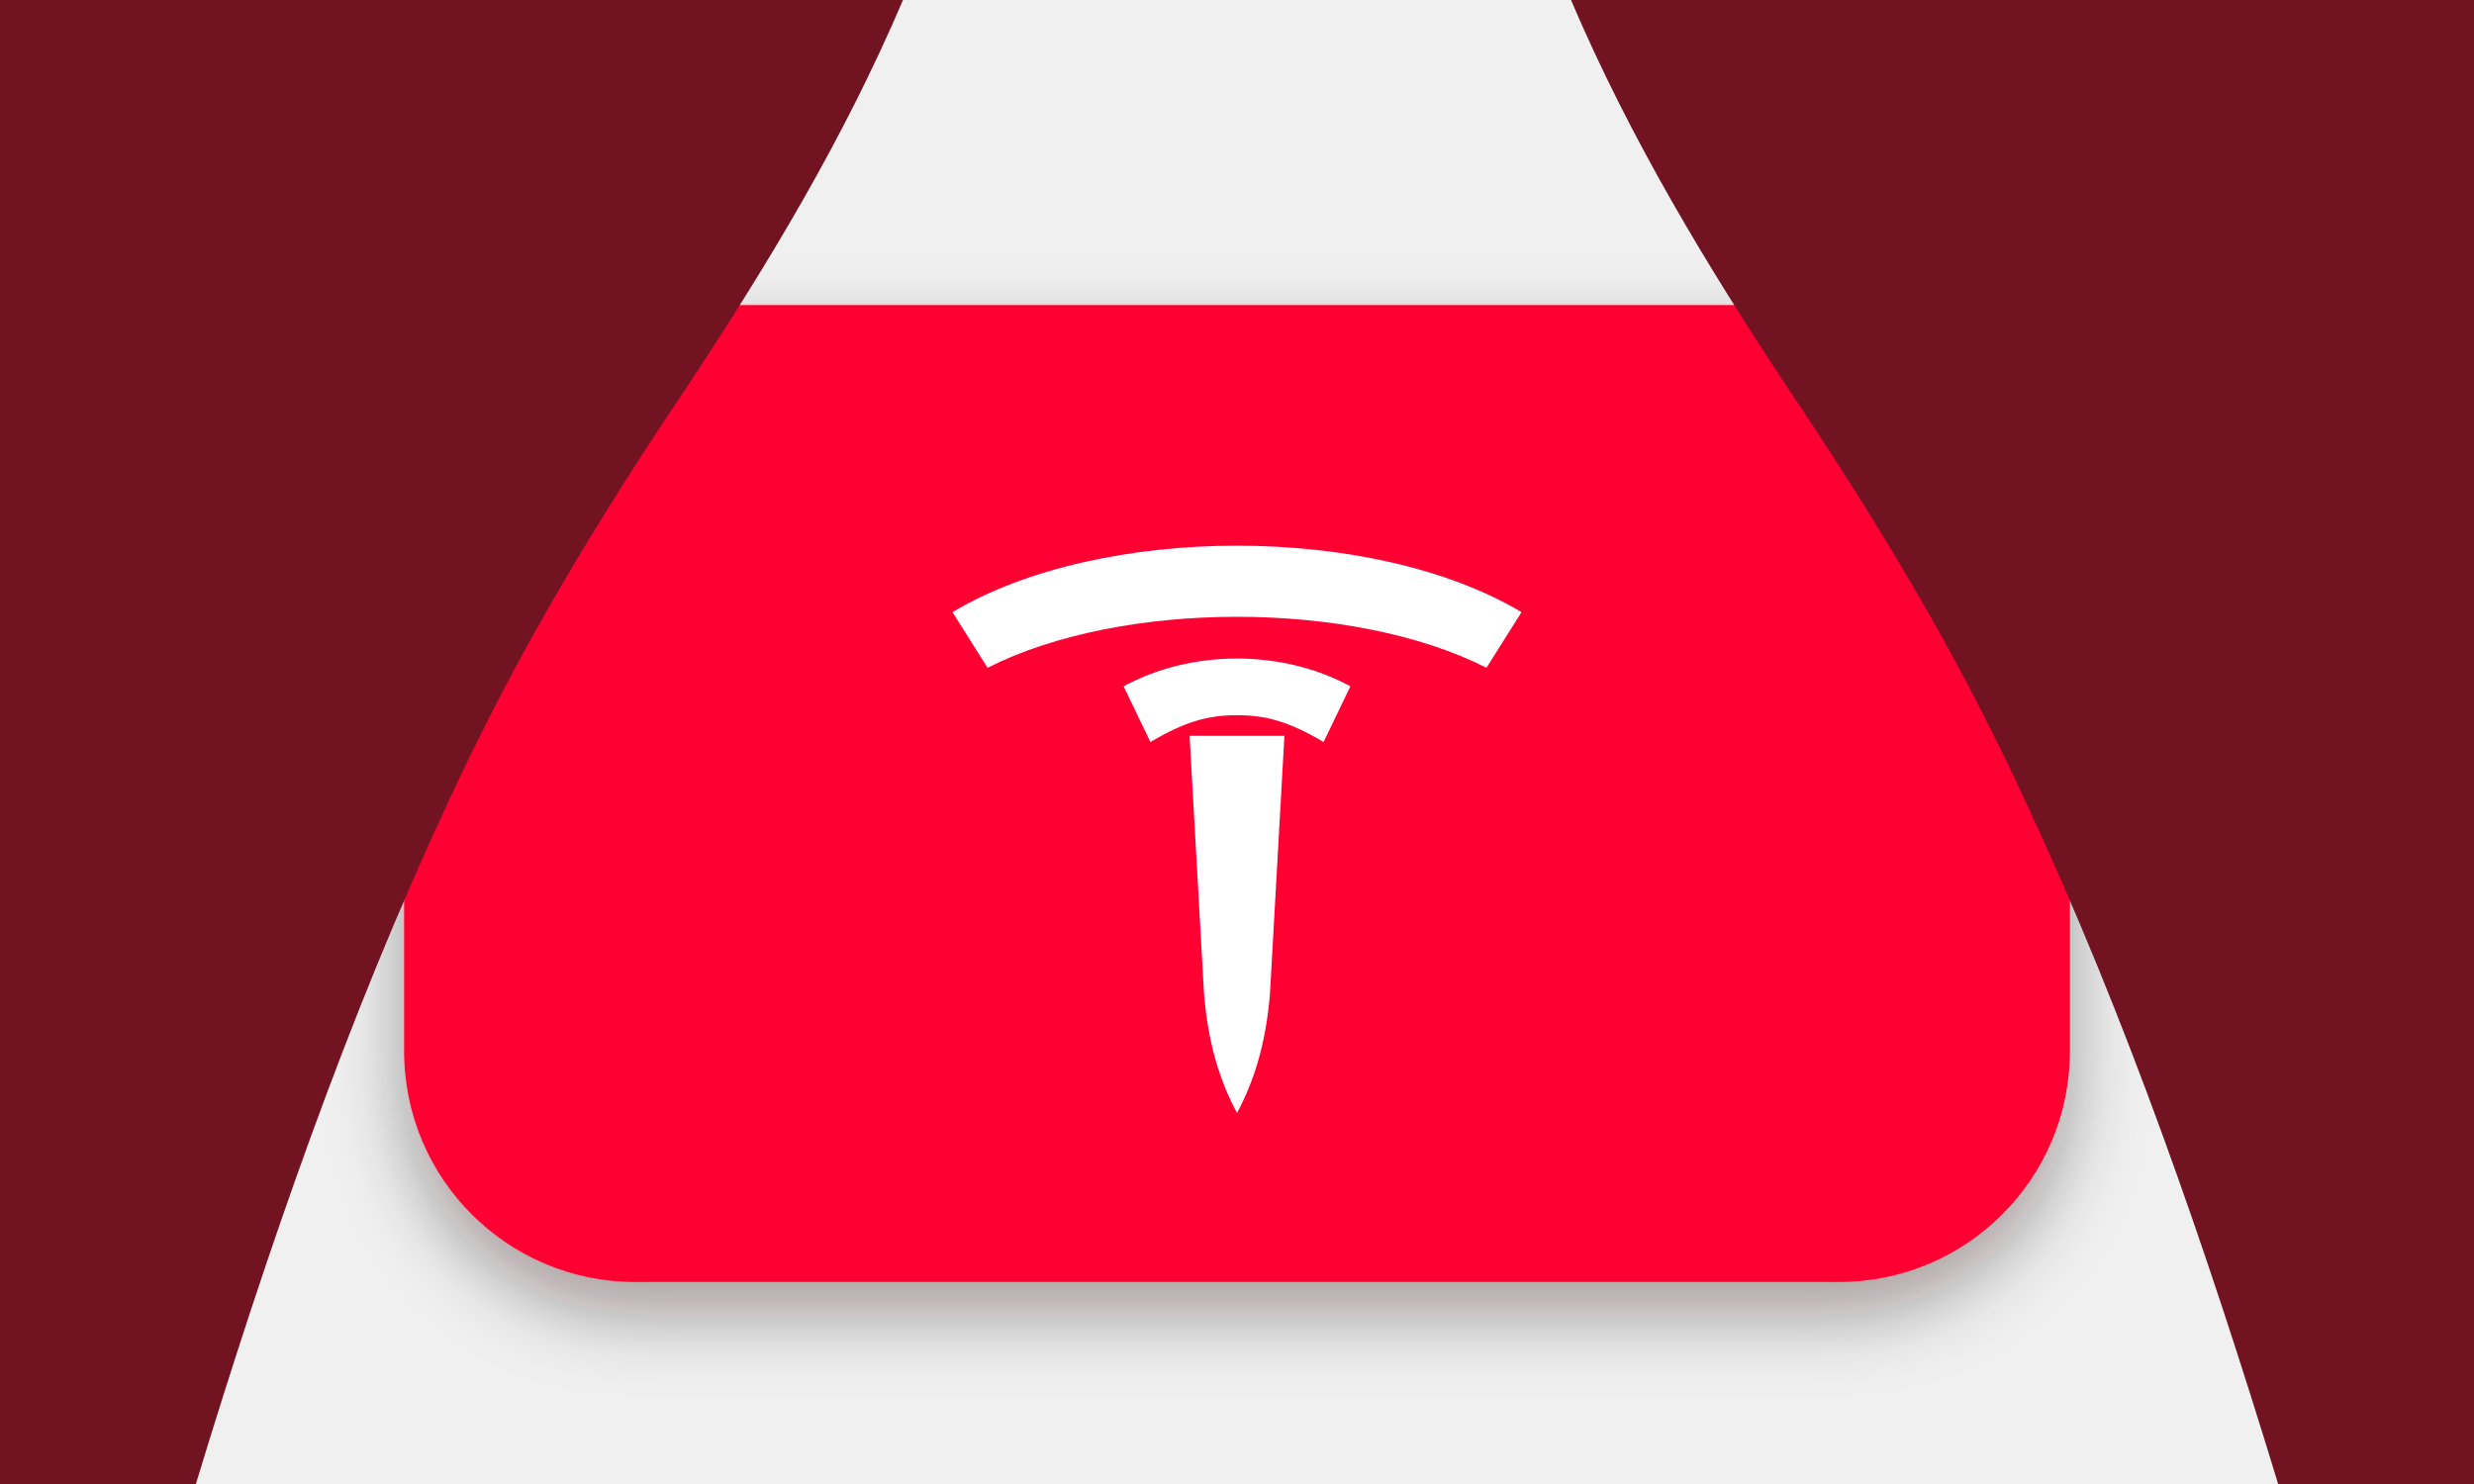
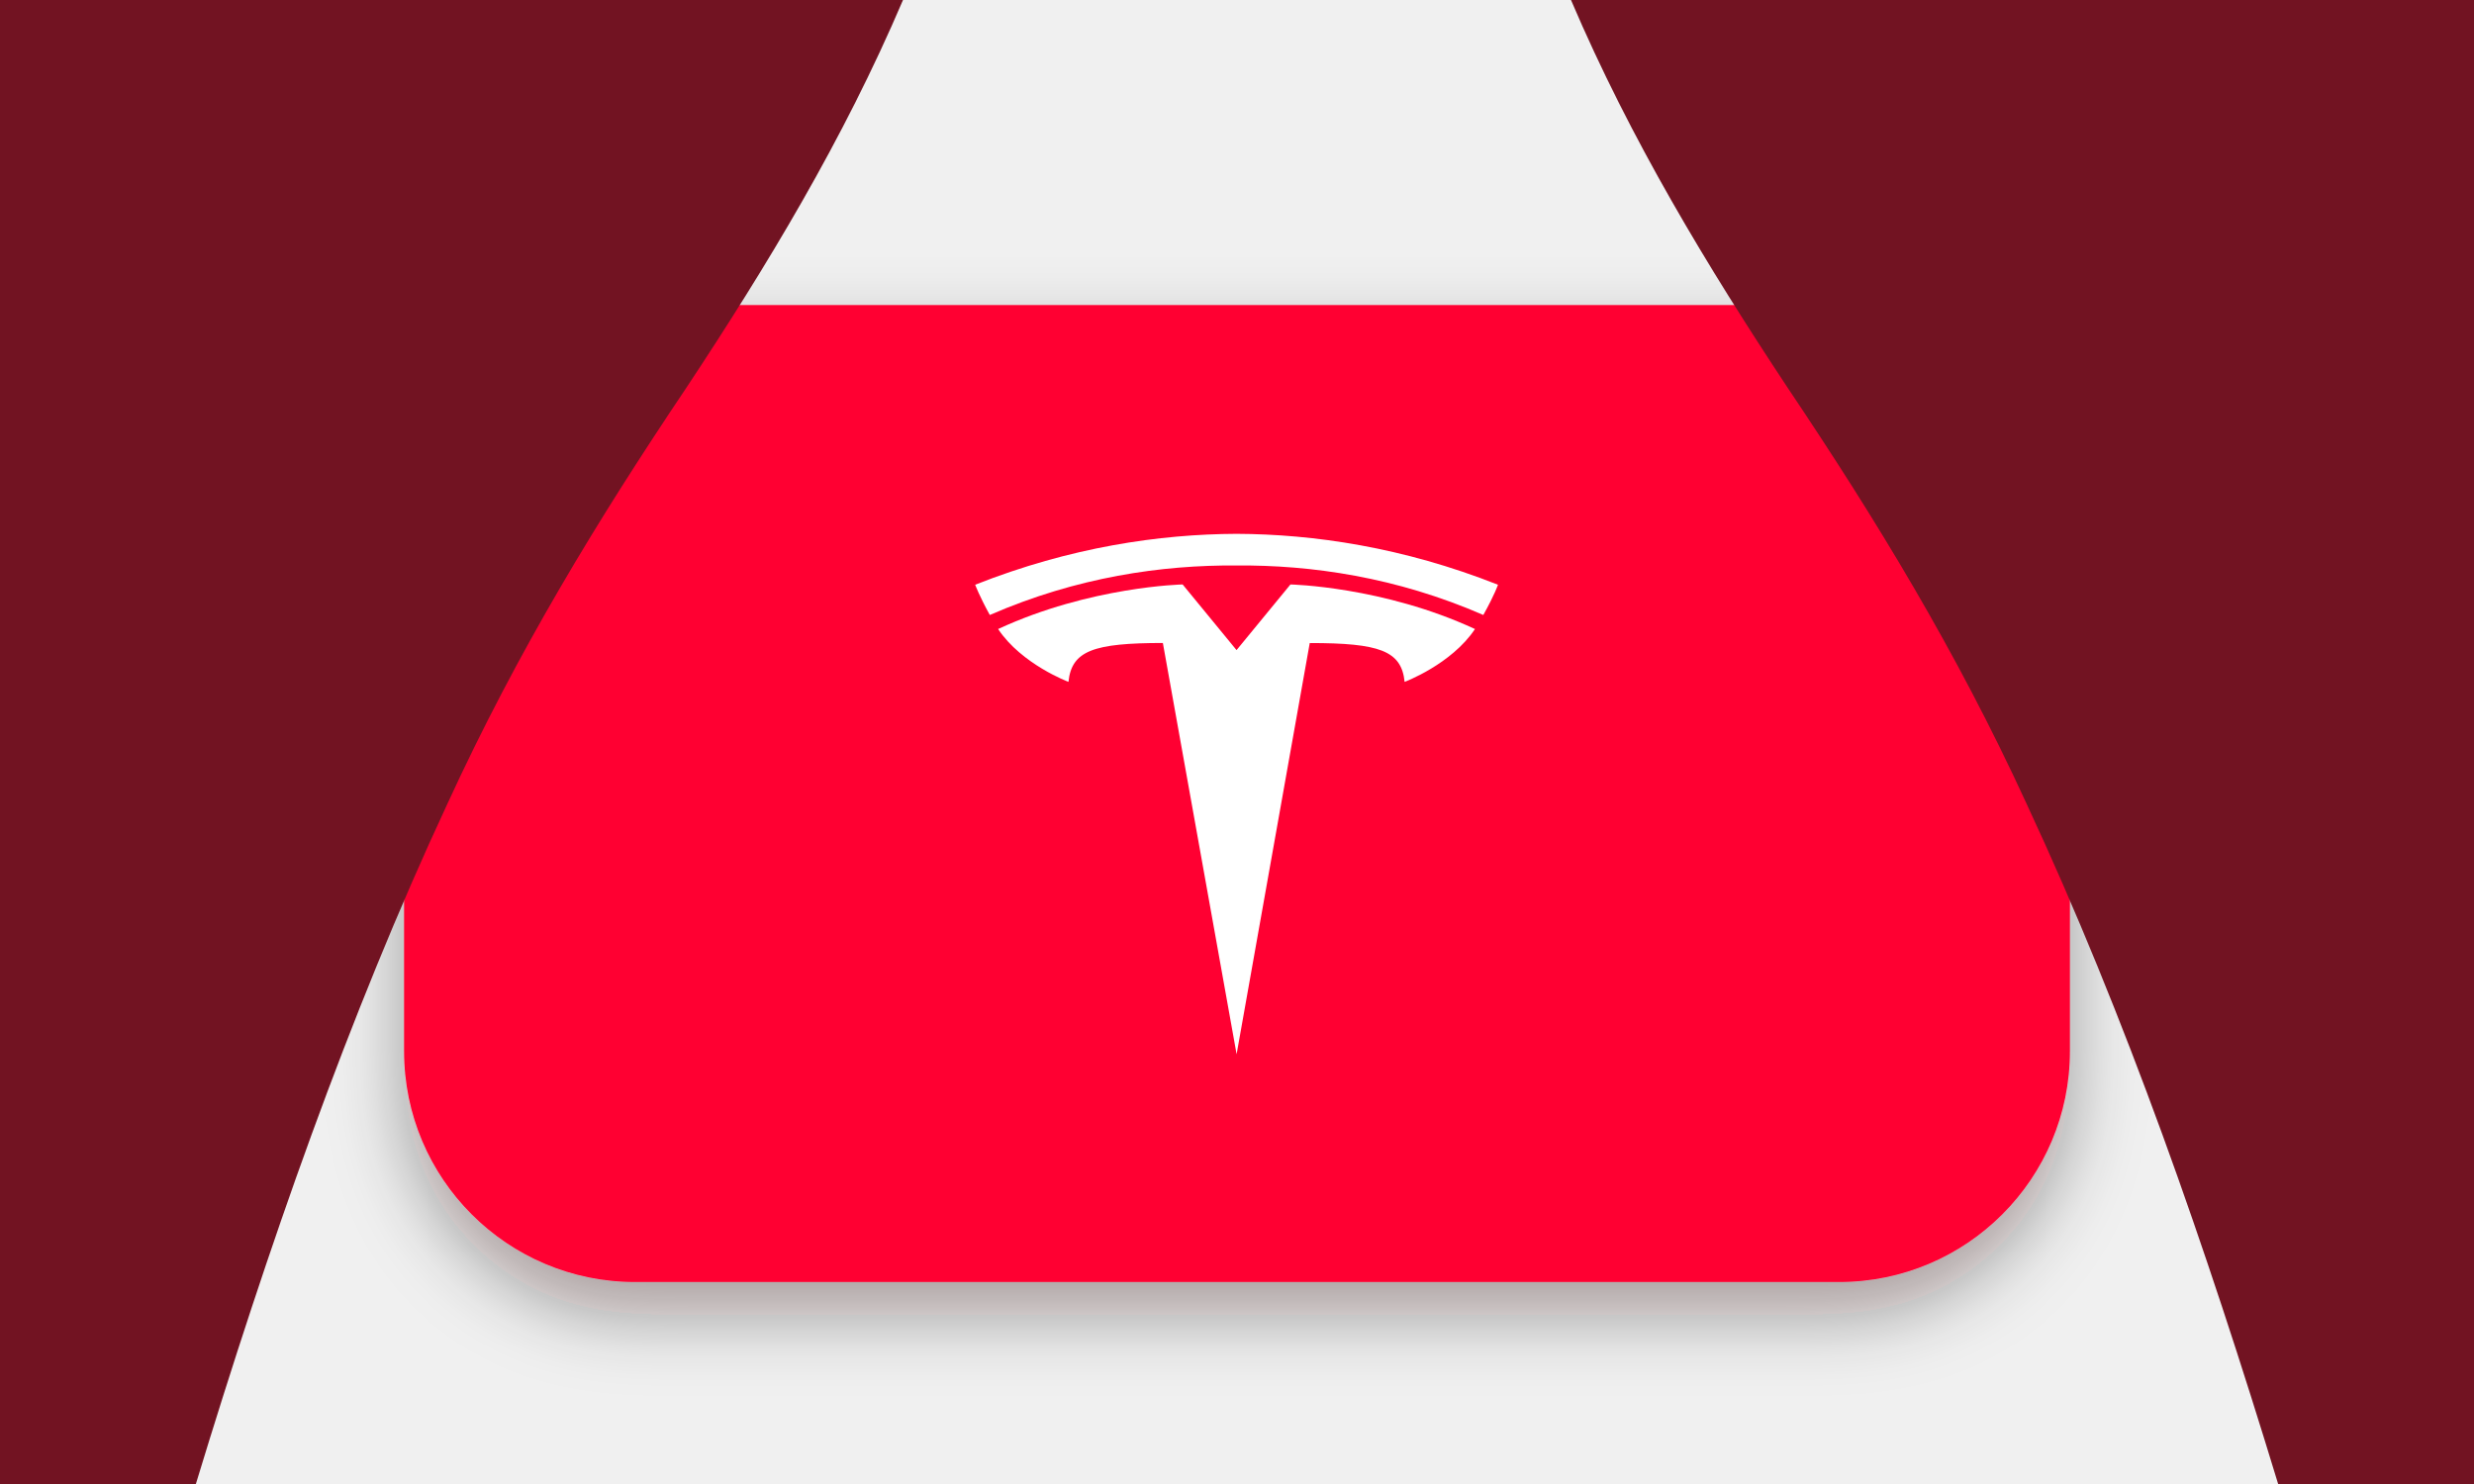
<svg xmlns="http://www.w3.org/2000/svg" viewBox="0 0 1200 720" role="img" aria-labelledby="title description">
  <defs>
    <filter id="buttonShadow" x="-20%" y="-25%" width="140%" height="155%">
      <feDropShadow dx="0" dy="16" stdDeviation="18" flood-color="#170208" flood-opacity=".35" />
    </filter>
    <path id="curtain" d="M0 0h438c-29 68-66 129-105 188-43 64-82 128-116 202-48 103-87 215-122 330H0z" />
  </defs>
  <rect x="196" y="148" width="808" height="474" rx="112" fill="#ff0033" filter="url(#buttonShadow)" />
-   <path fill="#fff" d="M462 297c72-43 204-43 276 0l-17 27c-65-33-177-33-242 0z" />
-   <path fill="#fff" d="M545 333c33-18 77-18 110 0l-13 27c-17-10-28-13-42-13s-25 3-42 13z" />
-   <path fill="#fff" d="M577 357h46l-7 125c-2 25-8 43-16 58-8-15-14-33-16-58z" />
+   <g fill="#fff" transform="translate(473 259)">
+     <g transform="translate(-46.34 -64.797)">
+       <path d="M 173.146,317.299 208.622,117.78 c 33.815,0 44.481,3.708 46.021,18.843 0,0 22.684,-8.458 34.125,-25.636 C 244.122,90.299 199.263,89.366 199.263,89.366 l -26.176,31.882 0.059,-0.004 -26.176,-31.883 c 0,0 -44.86,0.934 -89.5,21.622 11.431,17.178 34.124,25.636 34.124,25.636 1.549,-15.136 12.202,-18.844 45.79,-18.868 l 35.762,199.548" />
+       <path d="m 173.132,80.157 c 36.09,-0.276 77.399,5.583 119.687,24.014 5.652,-10.173 7.105,-14.669 7.105,-14.669 C 253.697,71.213 210.406,64.954 173.127,64.797 135.85,64.954 92.561,71.214 46.34,89.502 c 0,0 2.062,5.538 7.1,14.669 42.28,-18.431 83.596,-24.29 119.687,-24.014 h 0.005" />
+     </g>
+   </g>
  <use href="#curtain" fill="#721322" />
  <use href="#curtain" transform="translate(1200 0) scale(-1 1)" fill="#721322" />
</svg>
